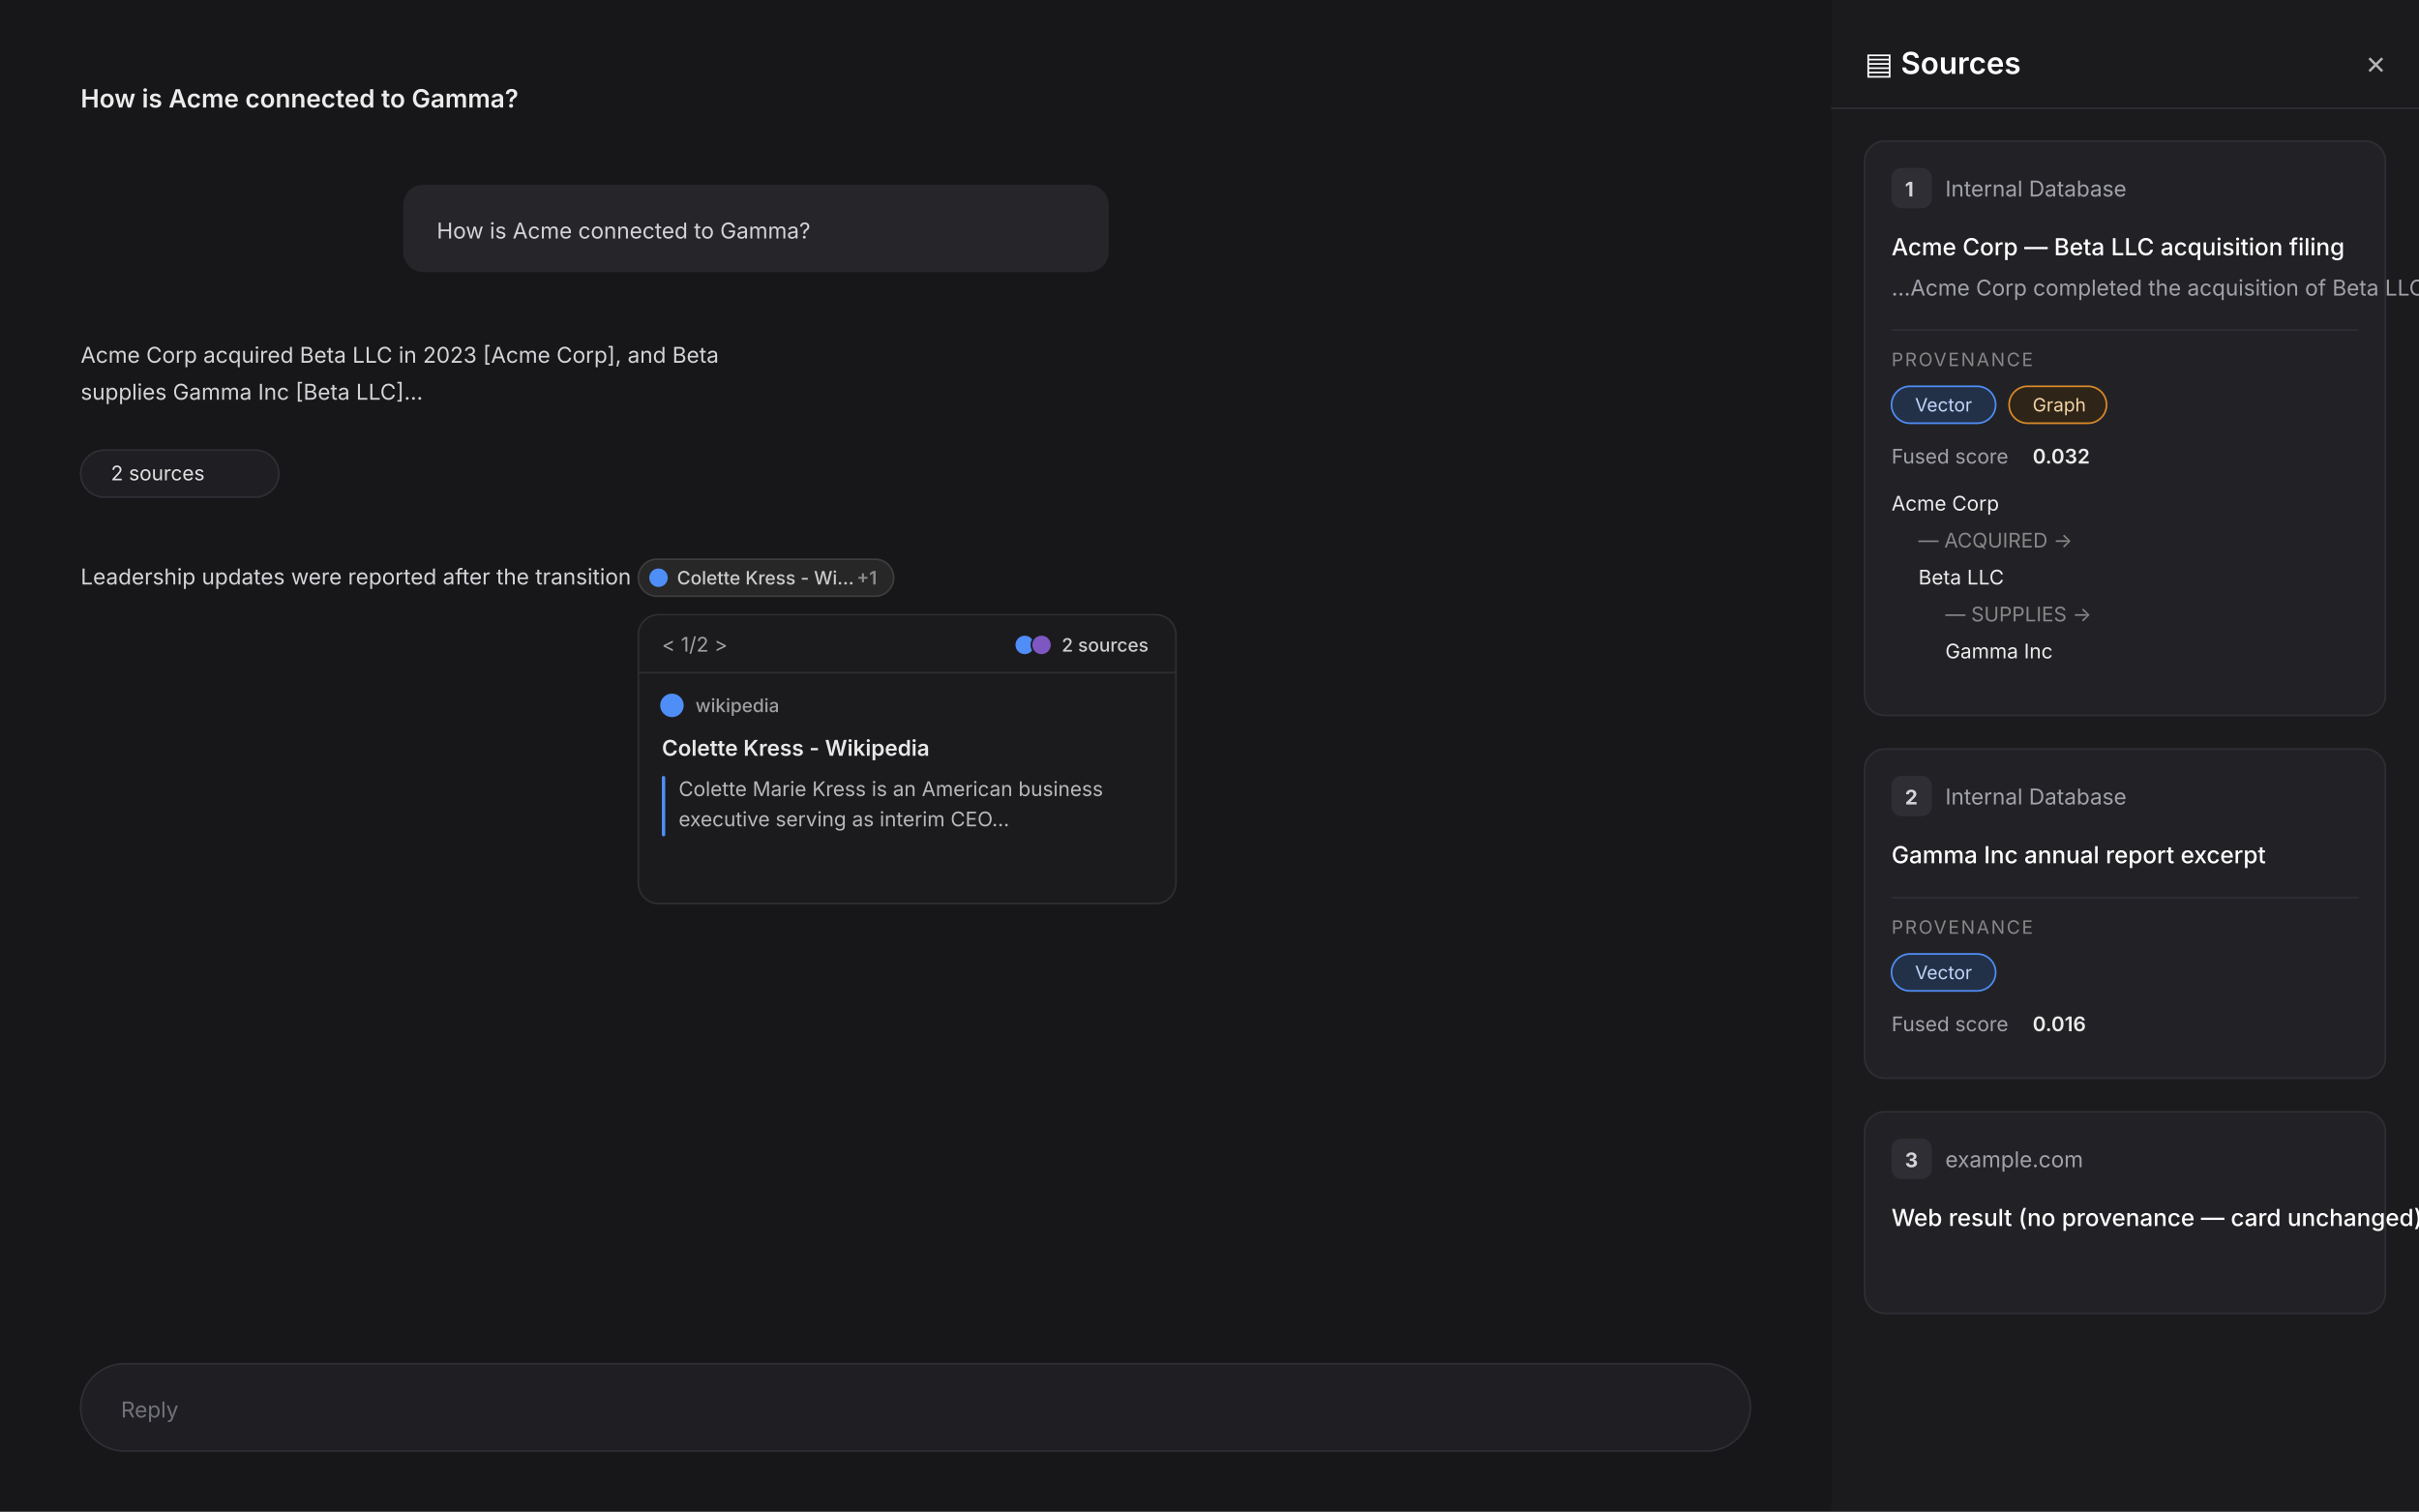
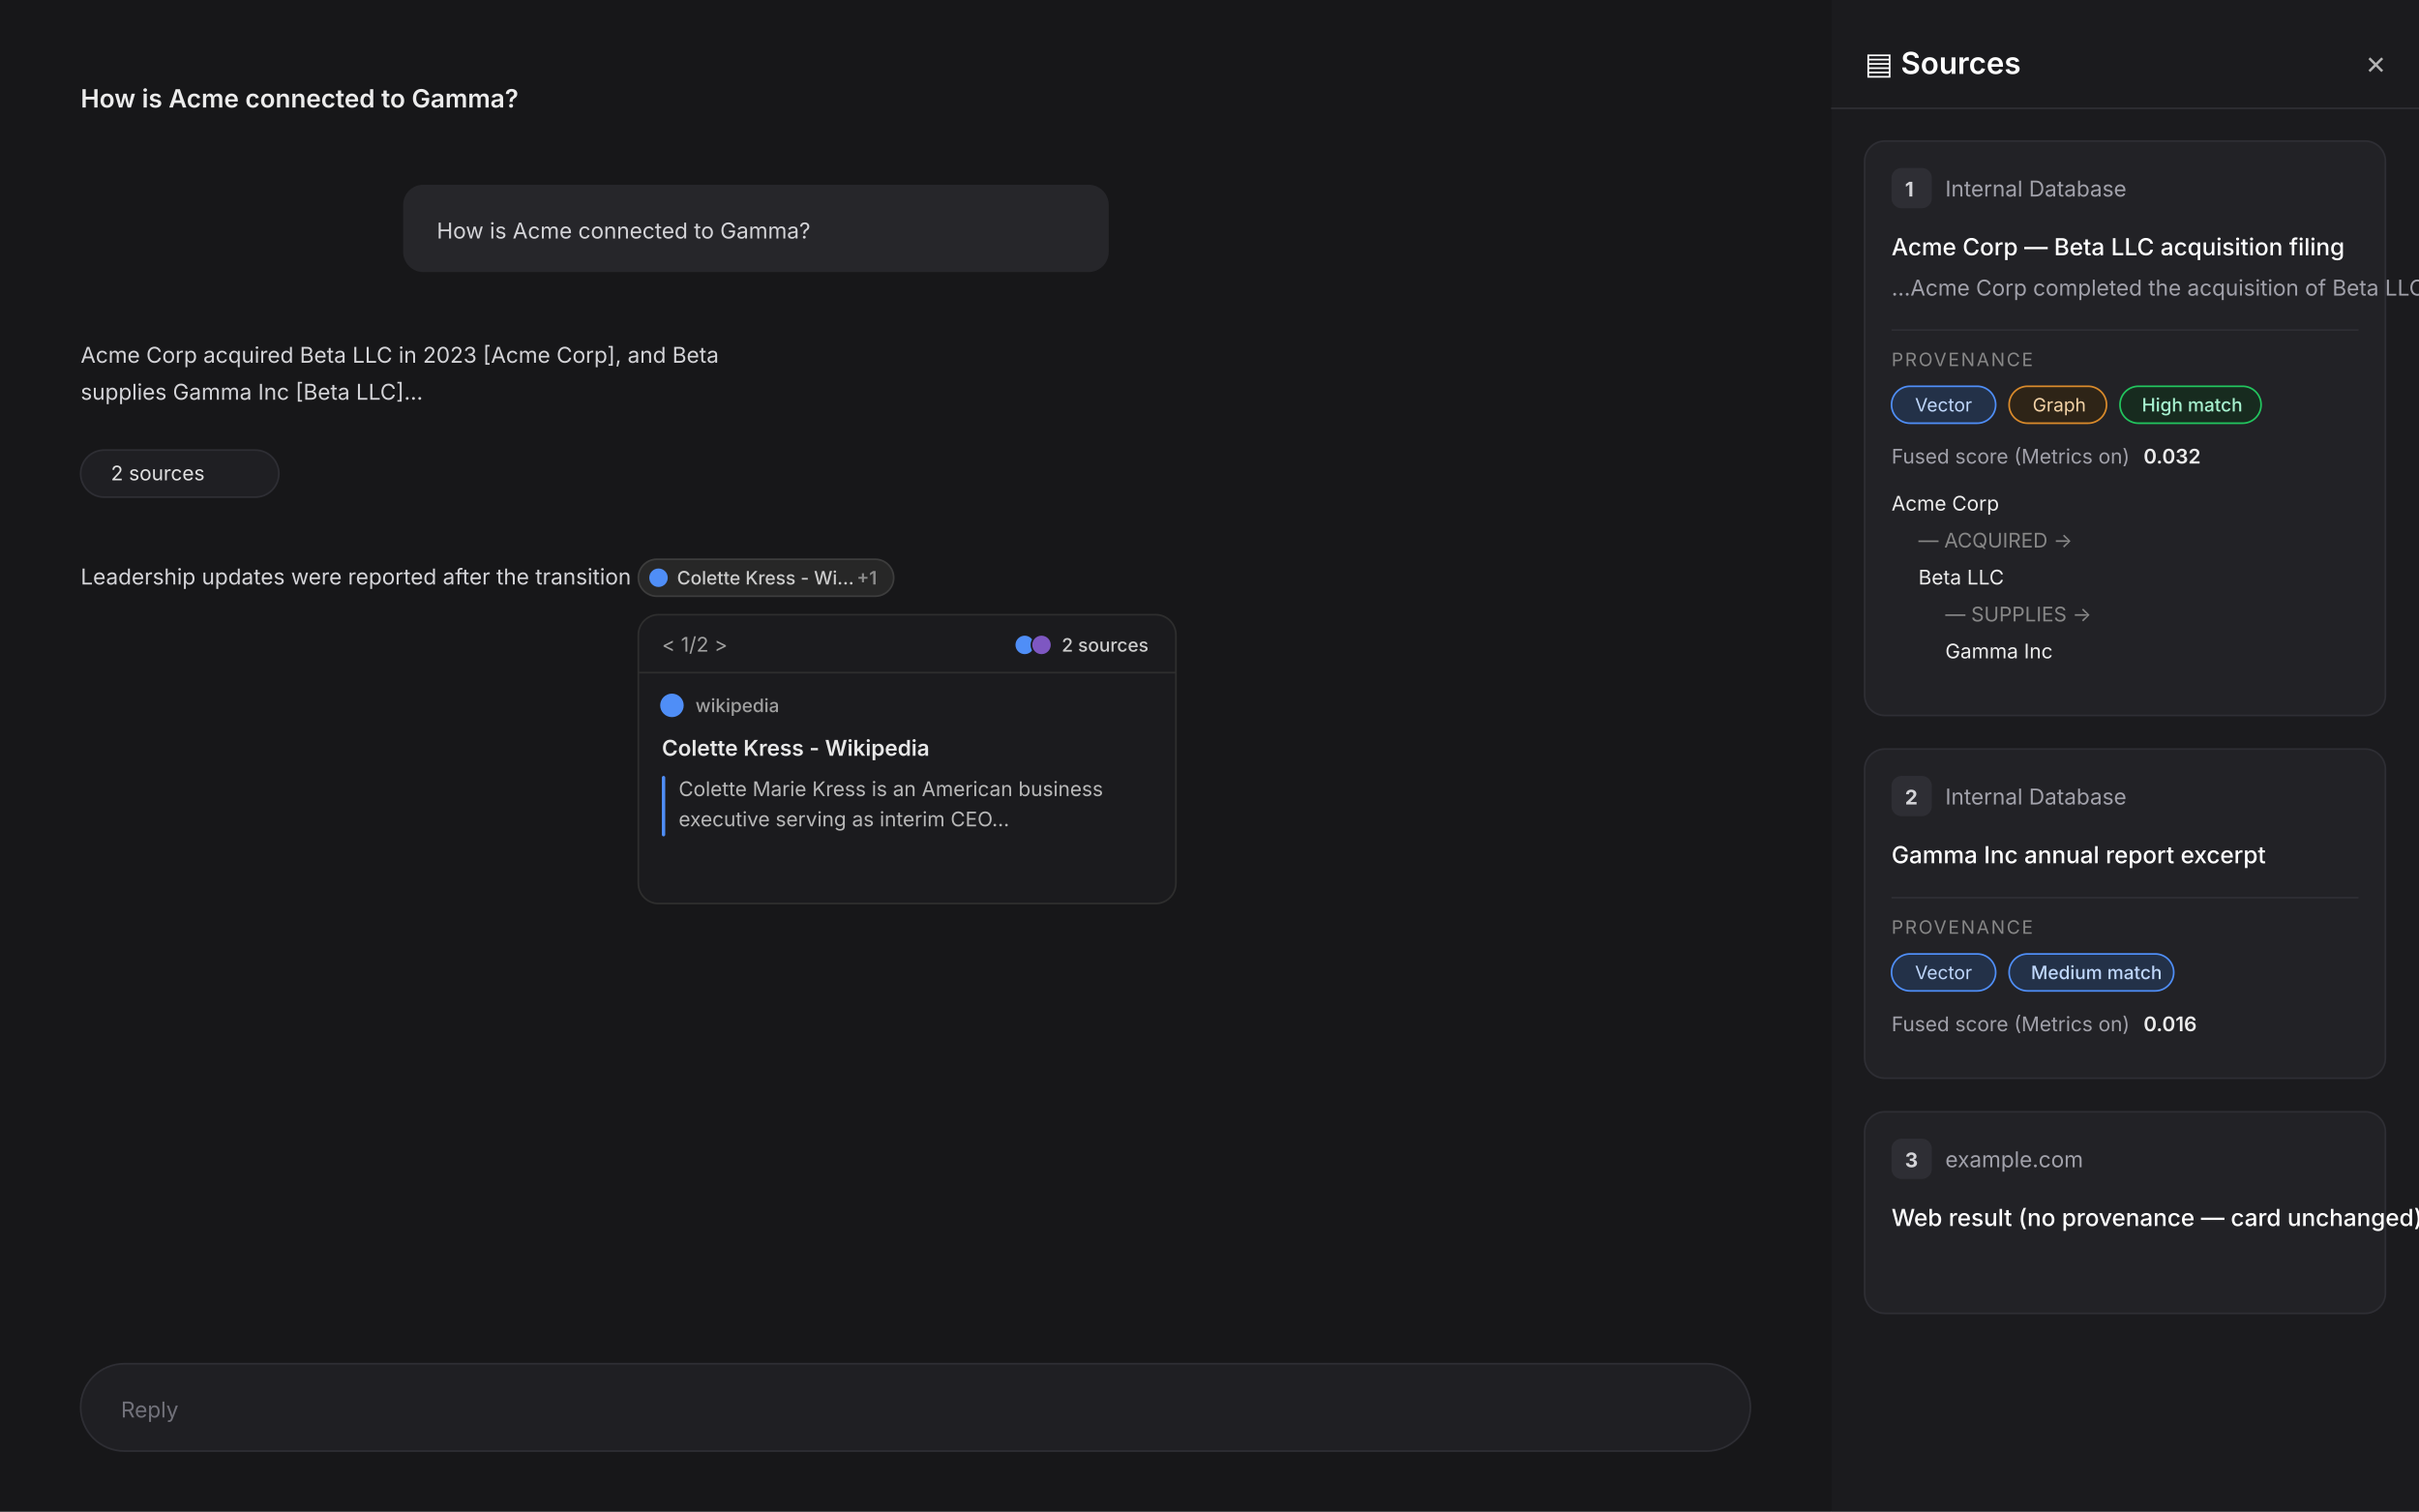
<svg xmlns="http://www.w3.org/2000/svg" width="1440" height="900" viewBox="0 0 1440 900">
  <rect width="1440" height="900" fill="#0E0E10" />
  <rect x="0" y="0" width="1090" height="900" fill="#171719" />
  <text x="48" y="64" font-family="Inter, sans-serif" font-size="15" fill="#ECECEC" font-weight="600">How is Acme connected to Gamma?</text>
  <rect x="240" y="110" width="420" height="52" rx="12" fill="#26262A" />
  <text x="260" y="142" font-family="Inter, sans-serif" font-size="13" fill="#D4D4D8">How is Acme connected to Gamma?</text>
  <text x="48" y="216" font-family="Inter, sans-serif" font-size="13" fill="#D4D4D8">Acme Corp acquired Beta LLC in 2023 [Acme Corp], and Beta</text>
  <text x="48" y="238" font-family="Inter, sans-serif" font-size="13" fill="#D4D4D8">supplies Gamma Inc [Beta LLC]…</text>
  <rect x="48" y="268" width="118" height="28" rx="14" fill="#1F1F23" stroke="#2E2E34" />
  <text x="66" y="286" font-family="Inter, sans-serif" font-size="12" fill="#E0E0E0">2 sources</text>
  <text x="48" y="348" font-family="Inter, sans-serif" font-size="13" fill="#D4D4D8">Leadership updates were reported after the transition</text>
  <rect x="380" y="333" width="152" height="22" rx="11" fill="#272727" stroke="#3D3D3D" />
  <circle cx="392" cy="344" r="5.5" fill="#4F8EF7" />
  <text x="403" y="348" font-family="Inter, sans-serif" font-size="11" fill="#CCCCCC" font-weight="500">Colette Kress - Wi…</text>
  <text x="510" y="348" font-family="Inter, sans-serif" font-size="11" fill="#8C8C8C" font-weight="600">+1</text>
  <rect x="380" y="366" width="320" height="172" rx="12" fill="#1B1B1E" stroke="#2E2E2E" />
  <text x="394" y="388" font-family="Inter, sans-serif" font-size="12" fill="#A0A0A0">&lt;  1/2  &gt;</text>
  <circle cx="610" cy="384" r="6" fill="#4F8EF7" stroke="#1B1B1E" />
  <circle cx="620" cy="384" r="6" fill="#7E57C2" stroke="#1B1B1E" />
  <text x="632" y="388" font-family="Inter, sans-serif" font-size="11" fill="#CCCCCC" font-weight="500">2 sources</text>
  <rect x="380" y="400" width="320" height="1" fill="#2E2E2E" />
  <circle cx="400" cy="420" r="7" fill="#4F8EF7" />
  <text x="414" y="424" font-family="Inter, sans-serif" font-size="11" fill="#A0A0A0" font-weight="500">wikipedia</text>
  <text x="394" y="450" font-family="Inter, sans-serif" font-size="13" fill="#E8E8E8" font-weight="600">Colette Kress - Wikipedia</text>
  <rect x="394" y="462" width="2" height="36" rx="1" fill="#4F8EF7" />
  <text x="404" y="474" font-family="Inter, sans-serif" font-size="12" fill="#B8B8B8">Colette Marie Kress is an American business</text>
  <text x="404" y="492" font-family="Inter, sans-serif" font-size="12" fill="#B8B8B8">executive serving as interim CEO...</text>
  <rect x="48" y="812" width="994" height="52" rx="26" fill="#1F1F23" stroke="#2E2E34" />
  <text x="72" y="844" font-family="Inter, sans-serif" font-size="13" fill="#71717A">Reply</text>
  <rect x="1090" y="0" width="350" height="900" fill="#1B1B1E" />
  <text x="1110" y="44" font-family="Inter, sans-serif" font-size="18" fill="#FFFFFF" font-weight="600">▤ Sources</text>
  <text x="1408" y="44" font-family="Inter, sans-serif" font-size="15" fill="#B4B4B4">✕</text>
  <rect x="1090" y="64" width="350" height="1" fill="#2E2E34" />
  <rect x="1110" y="84" width="310" height="342" rx="12" fill="#222226" stroke="#2E2E34" />
  <rect x="1126" y="100" width="24" height="24" rx="6" fill="#2E2E34" />
  <text x="1134" y="117" font-family="Inter, sans-serif" font-size="12" fill="#D4D4D8" font-weight="700">1</text>
  <text x="1158" y="117" font-family="Inter, sans-serif" font-size="13" fill="#A1A1AA">Internal Database</text>
  <text x="1126" y="152" font-family="Inter, sans-serif" font-size="14" fill="#FFFFFF" font-weight="500">Acme Corp — Beta LLC acquisition filing</text>
  <text x="1126" y="176" font-family="Inter, sans-serif" font-size="13" fill="#A1A1AA">…Acme Corp completed the acquisition of Beta LLC…</text>
  <rect x="1126" y="196" width="278" height="1" fill="#2E2E34" />
  <text x="1126" y="218" font-family="Inter, sans-serif" font-size="11" fill="#878787" letter-spacing="1">PROVENANCE</text>
  <rect x="1126" y="230" width="62" height="22" rx="11" fill="#233148" stroke="#4F8EF7" />
  <text x="1140" y="245" font-family="Inter, sans-serif" font-size="11" fill="#BFD7FB">Vector</text>
  <rect x="1196" y="230" width="58" height="22" rx="11" fill="#2E2417" stroke="#D98A2B" />
  <text x="1210" y="245" font-family="Inter, sans-serif" font-size="11" fill="#F3D3A7">Graph</text>
-   <text x="1126" y="276" font-family="Inter, sans-serif" font-size="12" fill="#A1A1AA">Fused score</text>
-   <text x="1210" y="276" font-family="Inter, sans-serif" font-size="12" fill="#ECECEC" font-weight="600">0.032</text>
+   <rect x="1262" y="230" width="84" height="22" rx="11" fill="#172B1F" stroke="#22C55E" />
+   <text x="1275" y="245" font-family="Inter, sans-serif" font-size="11" fill="#A7F3D0" font-weight="500">High match</text>
+   <text x="1126" y="276" font-family="Inter, sans-serif" font-size="12" fill="#A1A1AA">Fused score (Metrics on)</text>
+   <text x="1276" y="276" font-family="Inter, sans-serif" font-size="12" fill="#ECECEC" font-weight="600">0.032</text>
  <text x="1126" y="304" font-family="Inter, sans-serif" font-size="12" fill="#ECECEC">Acme Corp</text>
  <text x="1142" y="326" font-family="Inter, sans-serif" font-size="12" fill="#878787">— ACQUIRED →</text>
  <text x="1142" y="348" font-family="Inter, sans-serif" font-size="12" fill="#ECECEC">Beta LLC</text>
  <text x="1158" y="370" font-family="Inter, sans-serif" font-size="12" fill="#878787">— SUPPLIES →</text>
  <text x="1158" y="392" font-family="Inter, sans-serif" font-size="12" fill="#ECECEC">Gamma Inc</text>
  <rect x="1110" y="446" width="310" height="196" rx="12" fill="#222226" stroke="#2E2E34" />
  <rect x="1126" y="462" width="24" height="24" rx="6" fill="#2E2E34" />
  <text x="1134" y="479" font-family="Inter, sans-serif" font-size="12" fill="#D4D4D8" font-weight="700">2</text>
  <text x="1158" y="479" font-family="Inter, sans-serif" font-size="13" fill="#A1A1AA">Internal Database</text>
  <text x="1126" y="514" font-family="Inter, sans-serif" font-size="14" fill="#FFFFFF" font-weight="500">Gamma Inc annual report excerpt</text>
  <rect x="1126" y="534" width="278" height="1" fill="#2E2E34" />
  <text x="1126" y="556" font-family="Inter, sans-serif" font-size="11" fill="#878787" letter-spacing="1">PROVENANCE</text>
  <rect x="1126" y="568" width="62" height="22" rx="11" fill="#233148" stroke="#4F8EF7" />
  <text x="1140" y="583" font-family="Inter, sans-serif" font-size="11" fill="#BFD7FB">Vector</text>
-   <text x="1126" y="614" font-family="Inter, sans-serif" font-size="12" fill="#A1A1AA">Fused score</text>
-   <text x="1210" y="614" font-family="Inter, sans-serif" font-size="12" fill="#ECECEC" font-weight="600">0.016</text>
+   <rect x="1196" y="568" width="98" height="22" rx="11" fill="#233148" stroke="#4F8EF7" />
+   <text x="1209" y="583" font-family="Inter, sans-serif" font-size="11" fill="#BFD7FB" font-weight="500">Medium match</text>
+   <text x="1126" y="614" font-family="Inter, sans-serif" font-size="12" fill="#A1A1AA">Fused score (Metrics on)</text>
+   <text x="1276" y="614" font-family="Inter, sans-serif" font-size="12" fill="#ECECEC" font-weight="600">0.016</text>
  <rect x="1110" y="662" width="310" height="120" rx="12" fill="#222226" stroke="#2E2E34" />
  <rect x="1126" y="678" width="24" height="24" rx="6" fill="#2E2E34" />
  <text x="1134" y="695" font-family="Inter, sans-serif" font-size="12" fill="#D4D4D8" font-weight="700">3</text>
  <text x="1158" y="695" font-family="Inter, sans-serif" font-size="13" fill="#A1A1AA">example.com</text>
  <text x="1126" y="730" font-family="Inter, sans-serif" font-size="14" fill="#FFFFFF" font-weight="500">Web result (no provenance — card unchanged)</text>
</svg>
